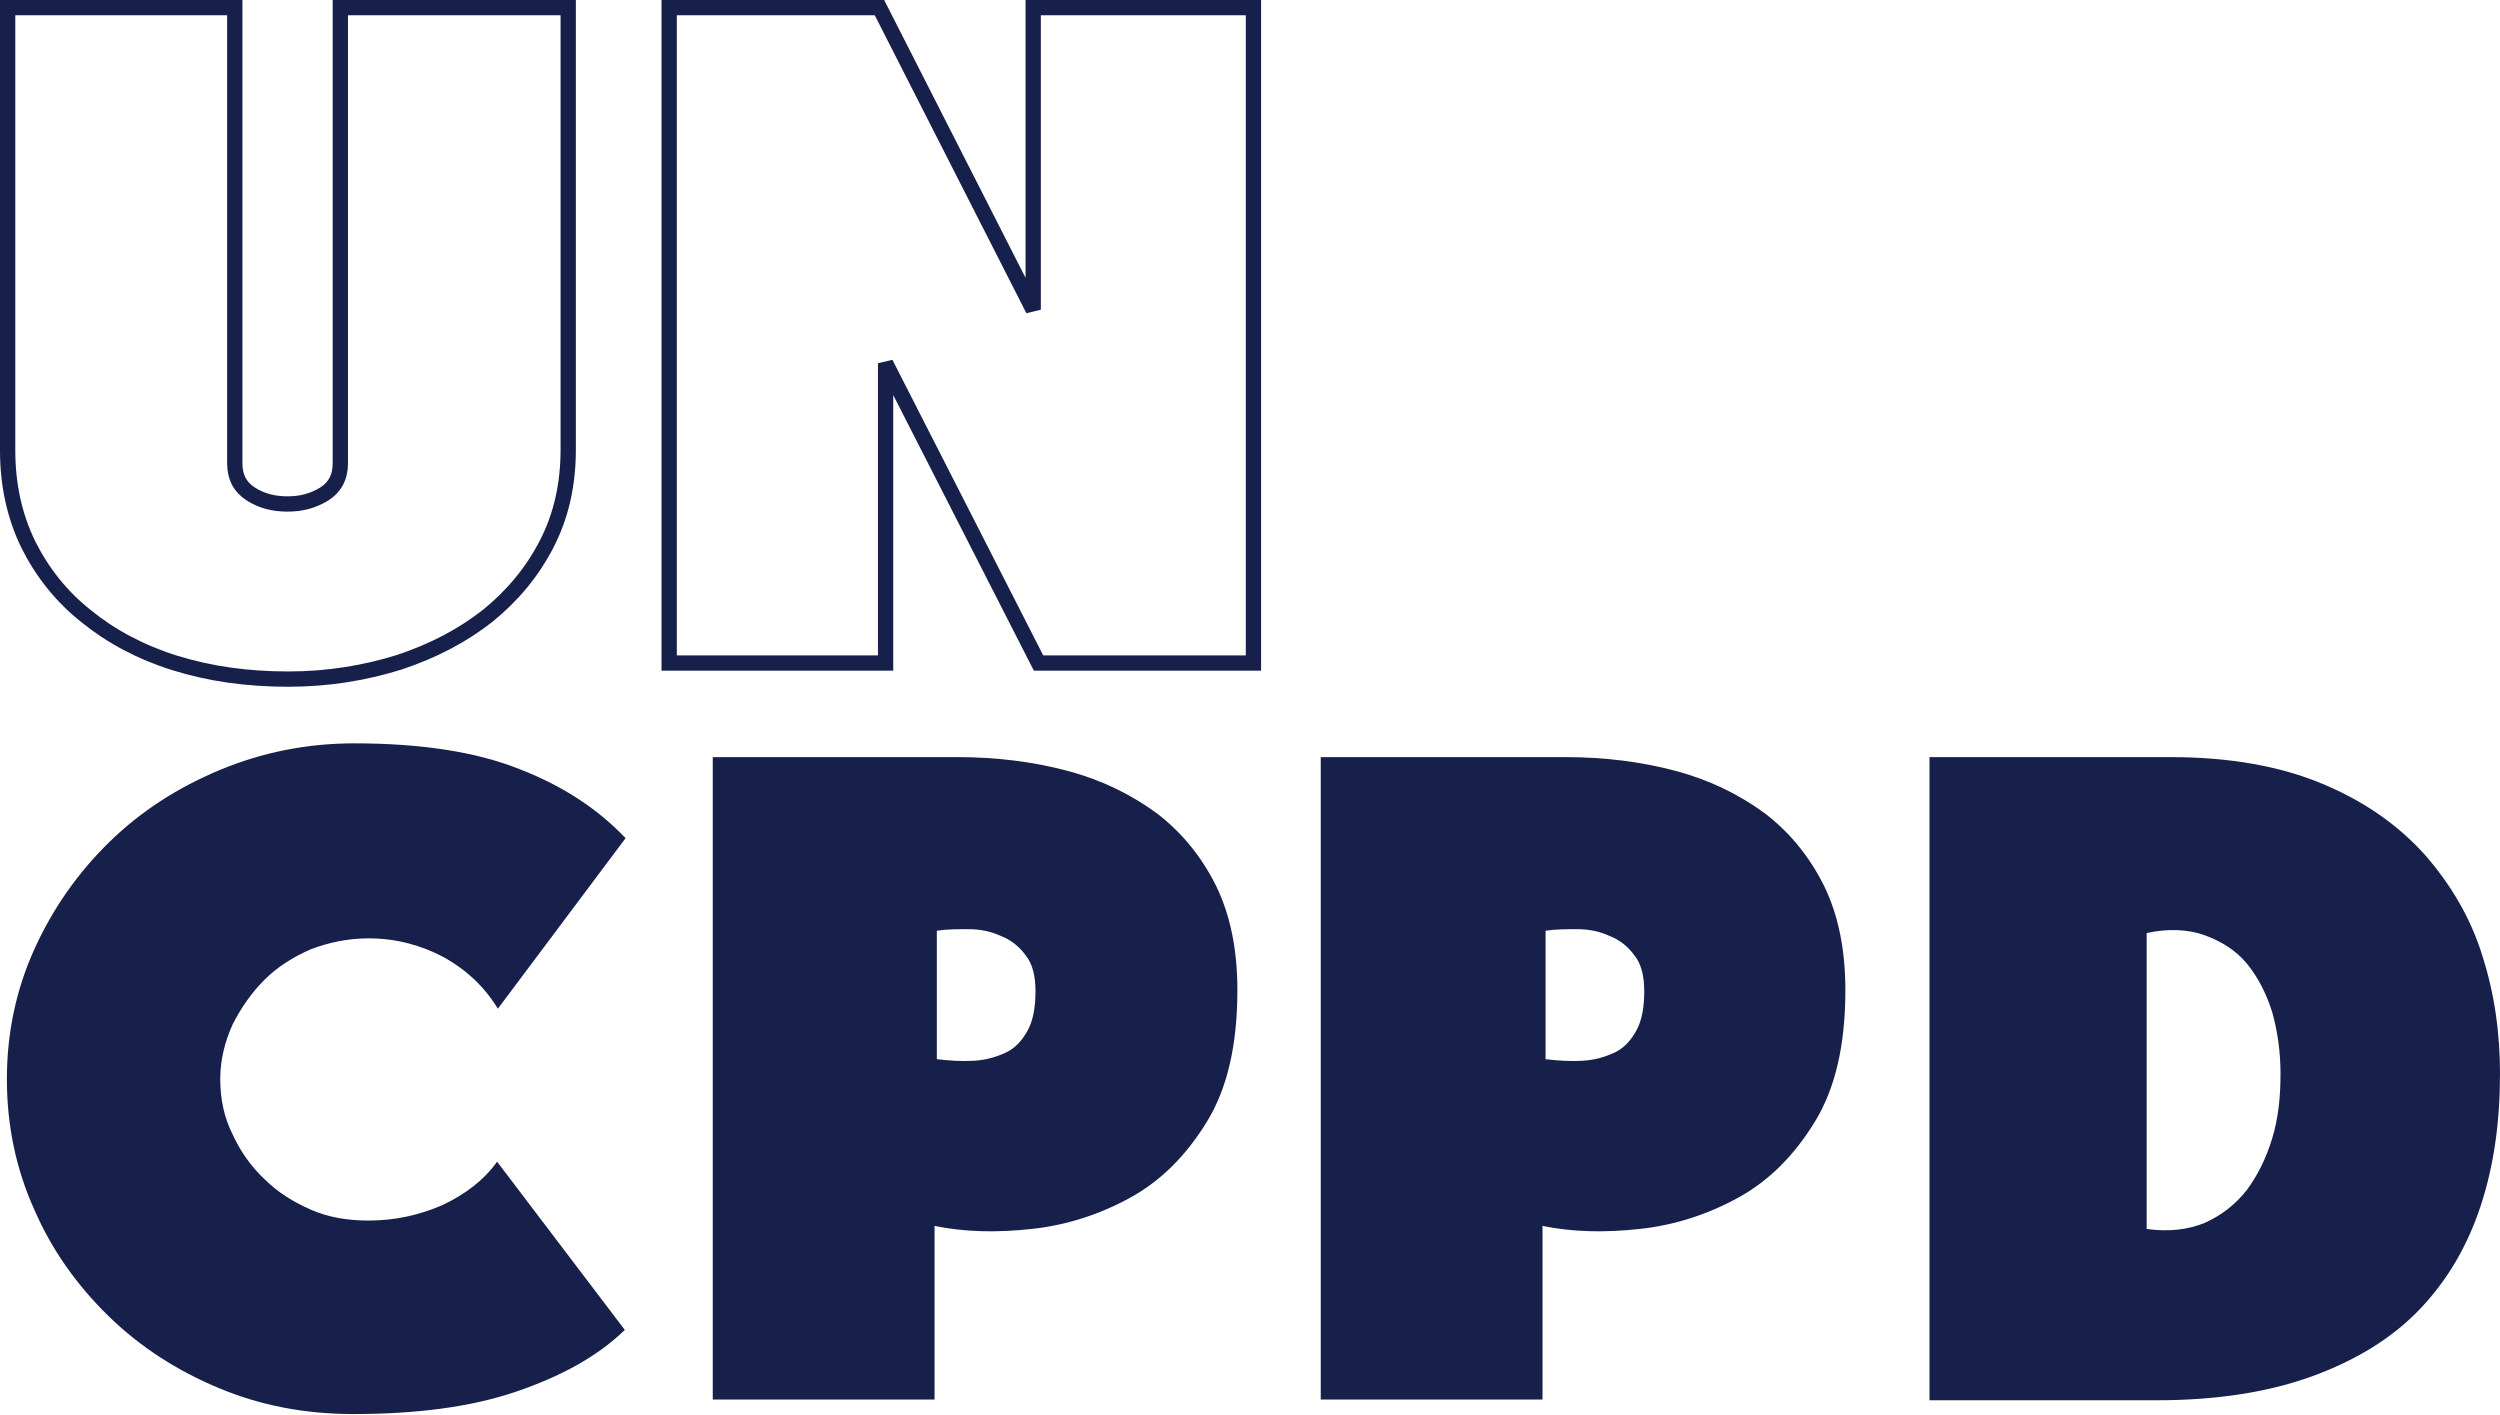
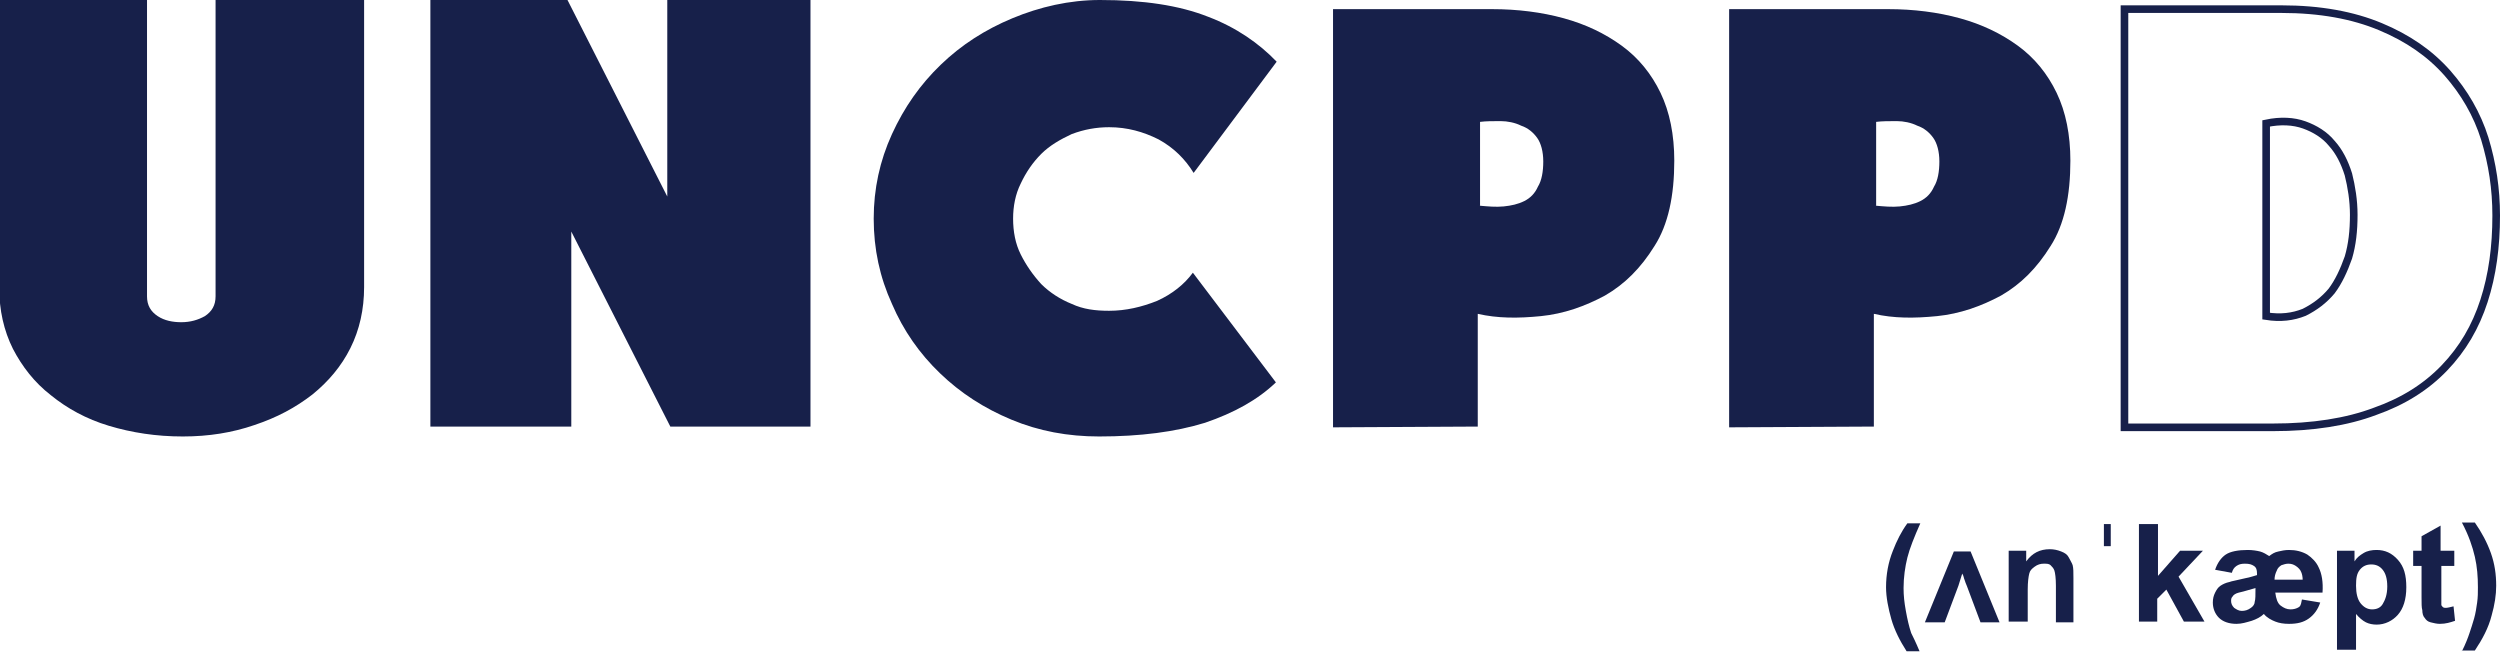
- <svg xmlns="http://www.w3.org/2000/svg" version="1.1" id="Calque_1" x="0px" y="0px" viewBox="0 0 326.9 184.9" style="enable-background:new 0 0 326.9 184.9;" xml:space="preserve">
+ <svg xmlns="http://www.w3.org/2000/svg" version="1.1" id="Calque_1" x="0px" y="0px" viewBox="0 0 328.2 85.5" style="enable-background:new 0 0 328.2 85.5;" xml:space="preserve">
  <style type="text/css">
	.st0{fill:#17204A;}
- 	.st1{fill:none;stroke:#17204A;stroke-width:2;}
+ 	.st1{fill:none;stroke:#17204A;stroke-miterlimit:10;}
</style>
  <g>
-     <path class="st0" d="M46.2,184.9c-6.3,0-12.1-1.1-17.6-3.4c-5.5-2.3-10.3-5.4-14.4-9.4s-7.4-8.6-9.7-13.9c-2.4-5.3-3.6-11-3.6-17.1   c0-6,1.2-11.7,3.6-17c2.4-5.3,5.7-10,9.8-14c4.1-4,8.9-7.1,14.4-9.4c5.5-2.3,11.4-3.5,17.6-3.5c8.7,0,16,1.1,21.7,3.4   c5.7,2.2,10.3,5.3,13.8,9l-16.7,22.3c-1.7-2.8-4-5-7-6.7c-3-1.6-6.3-2.5-9.9-2.5c-2.6,0-5.1,0.5-7.5,1.4c-2.3,1-4.4,2.3-6.1,4   s-3.1,3.7-4.2,5.9c-1,2.2-1.6,4.6-1.6,7.1c0,2.6,0.5,5,1.6,7.2c1,2.2,2.4,4.2,4.2,5.9c1.7,1.7,3.8,3,6.1,4c2.3,1,4.8,1.4,7.5,1.4   c3.4,0,6.6-0.7,9.6-2c3-1.4,5.5-3.3,7.2-5.7l16.7,22c-3.6,3.5-8.4,6.1-14.3,8.1S54.4,184.9,46.2,184.9z" />
-     <path class="st0" d="M93.2,183.1V99h32c5.1,0,9.9,0.6,14.4,1.8c4.5,1.2,8.3,3.1,11.6,5.5c3.3,2.5,5.9,5.7,7.8,9.5   c1.9,3.9,2.8,8.4,2.8,13.7c0,7.1-1.3,12.8-4,17.2s-6,7.7-10,9.9s-8.3,3.6-12.9,4.1c-4.6,0.5-8.8,0.4-12.7-0.4V183h-29V183.1z    M122.5,138.5c1.7,0.2,3.3,0.3,4.9,0.2c1.6-0.1,2.9-0.5,4.2-1.1c1.2-0.6,2.1-1.6,2.8-2.9c0.7-1.3,1-3,1-5.1c0-2-0.4-3.6-1.3-4.7   c-0.8-1.1-1.9-2-3.2-2.5c-1.3-0.6-2.7-0.9-4.2-0.9s-2.9,0-4.2,0.2V138.5z" />
-     <path class="st0" d="M172.7,183.1V99h32c5.1,0,9.9,0.6,14.4,1.8c4.5,1.2,8.3,3.1,11.6,5.5c3.3,2.5,5.9,5.7,7.8,9.5   c1.9,3.9,2.8,8.4,2.8,13.7c0,7.1-1.3,12.8-4,17.2s-6,7.7-10,9.9s-8.3,3.6-12.9,4.1s-8.8,0.4-12.7-0.4V183h-29V183.1z M202.1,138.5   c1.7,0.2,3.3,0.3,4.9,0.2s2.9-0.5,4.2-1.1c1.2-0.6,2.1-1.6,2.8-2.9c0.7-1.3,1-3,1-5.1c0-2-0.4-3.6-1.3-4.7c-0.8-1.1-1.9-2-3.2-2.5   c-1.3-0.6-2.7-0.9-4.2-0.9s-2.9,0-4.2,0.2L202.1,138.5L202.1,138.5z" />
-     <path class="st0" d="M252.3,183.1V99h31.5c7.8,0,14.4,1.2,19.9,3.5s9.9,5.4,13.4,9.3c3.4,3.9,6,8.3,7.5,13.2   c1.6,5,2.3,10.1,2.3,15.4c0,6.3-0.8,12-2.5,17.2s-4.3,9.7-7.9,13.5s-8.3,6.7-14,8.8s-12.5,3.2-20.5,3.2L252.3,183.1L252.3,183.1z    M280.7,160.7c2.9,0.4,5.4,0.1,7.6-0.8c2.2-1,4-2.4,5.5-4.3c1.4-1.9,2.5-4.1,3.3-6.7c0.8-2.6,1.1-5.4,1.1-8.5   c0-2.9-0.4-5.6-1.1-8.1c-0.8-2.5-1.9-4.6-3.3-6.3s-3.3-2.9-5.5-3.7s-4.8-0.9-7.6-0.3V160.7z" />
+     <path class="st0" d="M144.3,57.3c-4.1,0-7.9-0.7-11.5-2.2c-3.6-1.5-6.7-3.5-9.4-6.1c-2.7-2.6-4.8-5.6-6.3-9.1   c-1.6-3.5-2.4-7.2-2.4-11.2c0-3.9,0.8-7.6,2.4-11.1c1.6-3.5,3.7-6.5,6.4-9.1s5.8-4.6,9.4-6.1S140.4,0,144.4,0   c5.7,0,10.4,0.7,14.2,2.2c3.7,1.4,6.7,3.5,9,5.9l-10.9,14.6c-1.1-1.8-2.6-3.3-4.6-4.4c-2-1-4.1-1.6-6.5-1.6c-1.7,0-3.3,0.3-4.9,0.9   c-1.5,0.7-2.9,1.5-4,2.6c-1.1,1.1-2,2.4-2.7,3.9c-0.7,1.4-1,3-1,4.6c0,1.7,0.3,3.3,1,4.7c0.7,1.4,1.6,2.7,2.7,3.9   c1.1,1.1,2.5,2,4,2.6c1.5,0.7,3.1,0.9,4.9,0.9c2.2,0,4.3-0.5,6.3-1.3c2-0.9,3.6-2.2,4.7-3.7l10.9,14.4c-2.4,2.3-5.5,4-9.3,5.3   C154.3,56.7,149.7,57.3,144.3,57.3z" />
+     <path class="st0" d="M175,56.1V1.2h20.9c3.3,0,6.5,0.4,9.4,1.2c2.9,0.8,5.4,2,7.6,3.6c2.2,1.6,3.9,3.7,5.1,6.2   c1.2,2.5,1.8,5.5,1.8,8.9c0,4.6-0.8,8.4-2.6,11.2c-1.8,2.9-3.9,5-6.5,6.5c-2.6,1.4-5.4,2.4-8.4,2.7c-3,0.3-5.7,0.3-8.3-0.3V56   L175,56.1L175,56.1L175,56.1z M194.2,27c1.1,0.1,2.2,0.2,3.2,0.1s1.9-0.3,2.7-0.7c0.8-0.4,1.4-1,1.8-1.9c0.5-0.8,0.7-2,0.7-3.3   c0-1.3-0.3-2.4-0.8-3.1c-0.5-0.7-1.2-1.3-2.1-1.6c-0.8-0.4-1.8-0.6-2.7-0.6c-1,0-1.9,0-2.7,0.1V27L194.2,27z" />
+     <path class="st0" d="M227,56.1V1.2h20.9c3.3,0,6.5,0.4,9.4,1.2c2.9,0.8,5.4,2,7.6,3.6c2.2,1.6,3.9,3.7,5.1,6.2   c1.2,2.5,1.8,5.5,1.8,8.9c0,4.6-0.8,8.4-2.6,11.2c-1.8,2.9-3.9,5-6.5,6.5c-2.6,1.4-5.4,2.4-8.4,2.7c-3,0.3-5.7,0.3-8.3-0.3V56   L227,56.1L227,56.1L227,56.1z M246.2,27c1.1,0.1,2.2,0.2,3.2,0.1c1-0.1,1.9-0.3,2.7-0.7c0.8-0.4,1.4-1,1.8-1.9   c0.5-0.8,0.7-2,0.7-3.3c0-1.3-0.3-2.4-0.8-3.1c-0.5-0.7-1.2-1.3-2.1-1.6c-0.8-0.4-1.8-0.6-2.7-0.6c-1,0-1.9,0-2.7,0.1V27L246.2,27z   " />
+     <path class="st1" d="M278.9,56.1V1.2h20.6c5.1,0,9.4,0.8,13,2.3c3.6,1.5,6.5,3.5,8.8,6.1c2.2,2.5,3.9,5.4,4.9,8.6   c1,3.3,1.5,6.6,1.5,10.1c0,4.1-0.5,7.8-1.6,11.2c-1.1,3.4-2.8,6.3-5.2,8.8c-2.4,2.5-5.4,4.4-9.1,5.7c-3.7,1.4-8.2,2.1-13.4,2.1   L278.9,56.1L278.9,56.1z M297.5,41.5c1.9,0.3,3.5,0.1,5-0.5c1.4-0.7,2.6-1.6,3.6-2.8c0.9-1.2,1.6-2.7,2.2-4.4   c0.5-1.7,0.7-3.5,0.7-5.6c0-1.9-0.3-3.7-0.7-5.3c-0.5-1.6-1.2-3-2.2-4.1c-0.9-1.1-2.2-1.9-3.6-2.4s-3.1-0.6-5-0.2V41.5z" />
  </g>
  <g>
-     <path class="st1" d="M37.7,88.8c-5.4,0-10.3-0.7-14.8-2.1s-8.4-3.5-11.6-6.1C8,78,5.5,74.8,3.7,71.2C1.9,67.5,1,63.4,1,58.9V1h29.7   v59.6c0,1.8,0.7,3.1,2.1,4s3,1.3,4.8,1.3s3.3-0.4,4.8-1.3c1.4-0.9,2.1-2.2,2.1-4V1h29.8v57.8c0,4.5-0.9,8.6-2.8,12.3   c-1.9,3.7-4.5,6.8-7.7,9.4c-3.3,2.6-7.1,4.6-11.6,6.1C47.7,88,42.9,88.8,37.7,88.8z" />
-     <path class="st1" d="M87.5,86.7V1H115l20.1,39.5V1h28.8v85.7h-28.1l-20-39.2v39.2H87.5z" />
+     <path class="st0" d="M24,57.3c-3.5,0-6.7-0.5-9.7-1.4s-5.5-2.3-7.6-4c-2.2-1.7-3.8-3.8-5-6.1c-1.2-2.4-1.8-5.1-1.8-8V0h19.4v38.9   c0,1.2,0.5,2,1.4,2.6c0.9,0.6,2,0.8,3.1,0.8c1.2,0,2.2-0.3,3.1-0.8c0.9-0.6,1.4-1.4,1.4-2.6V0h19.5v37.7c0,2.9-0.6,5.6-1.8,8   c-1.2,2.4-2.9,4.4-5,6.1c-2.2,1.7-4.6,3-7.6,4C30.5,56.8,27.4,57.3,24,57.3z" />
+     <path class="st0" d="M56.5,56V0h18l13.1,25.8V0h18.8v56H88L75,30.4V56H56.5z" />
+   </g>
+   <g>
+     <path class="st0" d="M252,85.5h-1.7c-0.9-1.4-1.6-2.8-2-4.2s-0.7-2.9-0.7-4.2c0-1.7,0.3-3.3,0.9-4.8c0.5-1.3,1.1-2.5,1.9-3.6h1.7   c-0.8,1.8-1.4,3.3-1.7,4.5s-0.5,2.6-0.5,4c0,1,0.1,1.9,0.3,3s0.4,2,0.7,2.9C251.1,83.5,251.5,84.3,252,85.5z" />
+     <path class="st0" d="M262.5,81.7h-2.5l-1.8-4.8c-0.1-0.2-0.2-0.5-0.3-0.8c-0.1-0.2-0.1-0.5-0.3-0.8l-0.5,1.6l-1.8,4.8h-2.6l3.8-9.3   h2.2L262.5,81.7z" />
+     <path class="st0" d="M272.4,81.7h-2.5v-4.8c0-1-0.1-1.7-0.2-2s-0.3-0.5-0.5-0.7c-0.2-0.2-0.5-0.2-0.9-0.2c-0.4,0-0.8,0.1-1.2,0.4   s-0.6,0.5-0.7,0.9c-0.1,0.4-0.2,1.1-0.2,2.1v4.2h-2.5v-9.3h2.3v1.4c0.8-1.1,1.8-1.6,3.1-1.6c0.5,0,1,0.1,1.5,0.3s0.8,0.4,1,0.8   s0.4,0.7,0.5,1c0.1,0.4,0.1,0.9,0.1,1.7V81.7z" />
+     <path class="st0" d="M277.1,71.7h-0.9v-2.9h0.9V71.7z" />
+     <path class="st0" d="M280.8,81.7V68.8h2.5v6.8l2.9-3.3h3l-3.2,3.4l3.4,5.9h-2.7l-2.3-4.2l-1.2,1.2v3H280.8z" />
+     <path class="st0" d="M302.2,78.7l2.4,0.4c-0.3,0.9-0.8,1.6-1.5,2.1s-1.5,0.7-2.6,0.7c-0.7,0-1.3-0.1-1.8-0.3s-1.1-0.5-1.5-1   c-0.4,0.4-1,0.7-1.6,0.9c-0.7,0.2-1.3,0.4-2,0.4c-1,0-1.8-0.3-2.3-0.8s-0.8-1.2-0.8-2c0-0.5,0.1-0.9,0.3-1.3   c0.2-0.4,0.4-0.7,0.7-0.9s0.7-0.4,1.2-0.5c0.2-0.1,0.9-0.2,2.1-0.5c0.6-0.1,1.1-0.3,1.5-0.4v-0.2c0-0.5-0.1-0.8-0.4-1   s-0.6-0.3-1.2-0.3c-0.5,0-0.8,0.1-1.1,0.3s-0.5,0.5-0.6,0.9l-2.2-0.4c0.3-0.9,0.8-1.6,1.4-2c0.6-0.4,1.6-0.6,2.9-0.6   c0.6,0,1.2,0.1,1.6,0.2s0.9,0.4,1.2,0.6c0.4-0.3,0.7-0.5,1.2-0.6c0.4-0.1,0.9-0.2,1.4-0.2c0.9,0,1.7,0.2,2.4,0.6   c0.6,0.4,1.2,1,1.5,1.7c0.4,0.8,0.6,1.9,0.5,3.3h-6.2c0.1,0.8,0.3,1.4,0.7,1.7s0.8,0.5,1.3,0.5c0.4,0,0.8-0.1,1.1-0.3   S302.1,79.1,302.2,78.7z M296.1,77.2c-1.4,0.4-2.1,0.6-2.2,0.6c-0.4,0.1-0.7,0.3-0.8,0.5c-0.2,0.2-0.2,0.4-0.2,0.6   c0,0.3,0.1,0.6,0.4,0.9c0.3,0.2,0.6,0.4,1,0.4c0.4,0,0.8-0.1,1.2-0.4c0.3-0.2,0.5-0.5,0.5-0.8C296.1,78.7,296.1,78.1,296.1,77.2z    M302.3,76.2c0-0.5-0.1-0.9-0.2-1.1c-0.1-0.3-0.4-0.6-0.7-0.8c-0.3-0.2-0.6-0.3-1-0.3c-0.3,0-0.6,0.1-0.9,0.2   c-0.3,0.2-0.5,0.4-0.6,0.7c-0.2,0.4-0.3,0.8-0.3,1.2H302.3z" />
+     <path class="st0" d="M306.8,72.3h2.3v1.4c0.3-0.5,0.7-0.8,1.2-1.1s1.1-0.4,1.7-0.4c1.1,0,2,0.4,2.8,1.3s1.1,2,1.1,3.6   c0,1.6-0.4,2.8-1.1,3.6s-1.7,1.3-2.8,1.3c-0.5,0-1-0.1-1.4-0.3s-0.9-0.6-1.3-1.1v4.7h-2.5V72.3z M309.3,76.9c0,1,0.2,1.8,0.6,2.3   s0.9,0.8,1.5,0.8c0.6,0,1.1-0.2,1.4-0.7s0.6-1.2,0.6-2.3c0-1-0.2-1.7-0.6-2.2s-0.9-0.7-1.5-0.7c-0.6,0-1.1,0.2-1.5,0.7   S309.3,75.9,309.3,76.9z" />
+     <path class="st0" d="M322.2,72.3v2h-1.7v3.8c0,0.8,0,1.2,0,1.3c0,0.1,0.1,0.2,0.2,0.3c0.1,0.1,0.3,0.1,0.4,0.1c0.2,0,0.6-0.1,1-0.2   l0.2,1.9c-0.6,0.2-1.2,0.4-2,0.4c-0.4,0-0.8-0.1-1.2-0.2s-0.6-0.3-0.8-0.6c-0.2-0.2-0.3-0.6-0.3-1c-0.1-0.3-0.1-0.9-0.1-1.7v-4.1   h-1.1v-2h1.1v-1.9l2.5-1.4v3.3H322.2z" />
+     <path class="st0" d="M323.2,85.5c0.5-1,0.8-1.8,1-2.4s0.4-1.2,0.6-1.9s0.3-1.4,0.4-2.1s0.1-1.3,0.1-2c0-1.4-0.1-2.7-0.4-4   s-0.8-2.8-1.7-4.5h1.7c0.9,1.3,1.6,2.6,2.1,4s0.7,2.8,0.7,4.3c0,1.2-0.2,2.5-0.6,3.9c-0.4,1.6-1.2,3.1-2.2,4.6H323.2z" />
  </g>
</svg>
